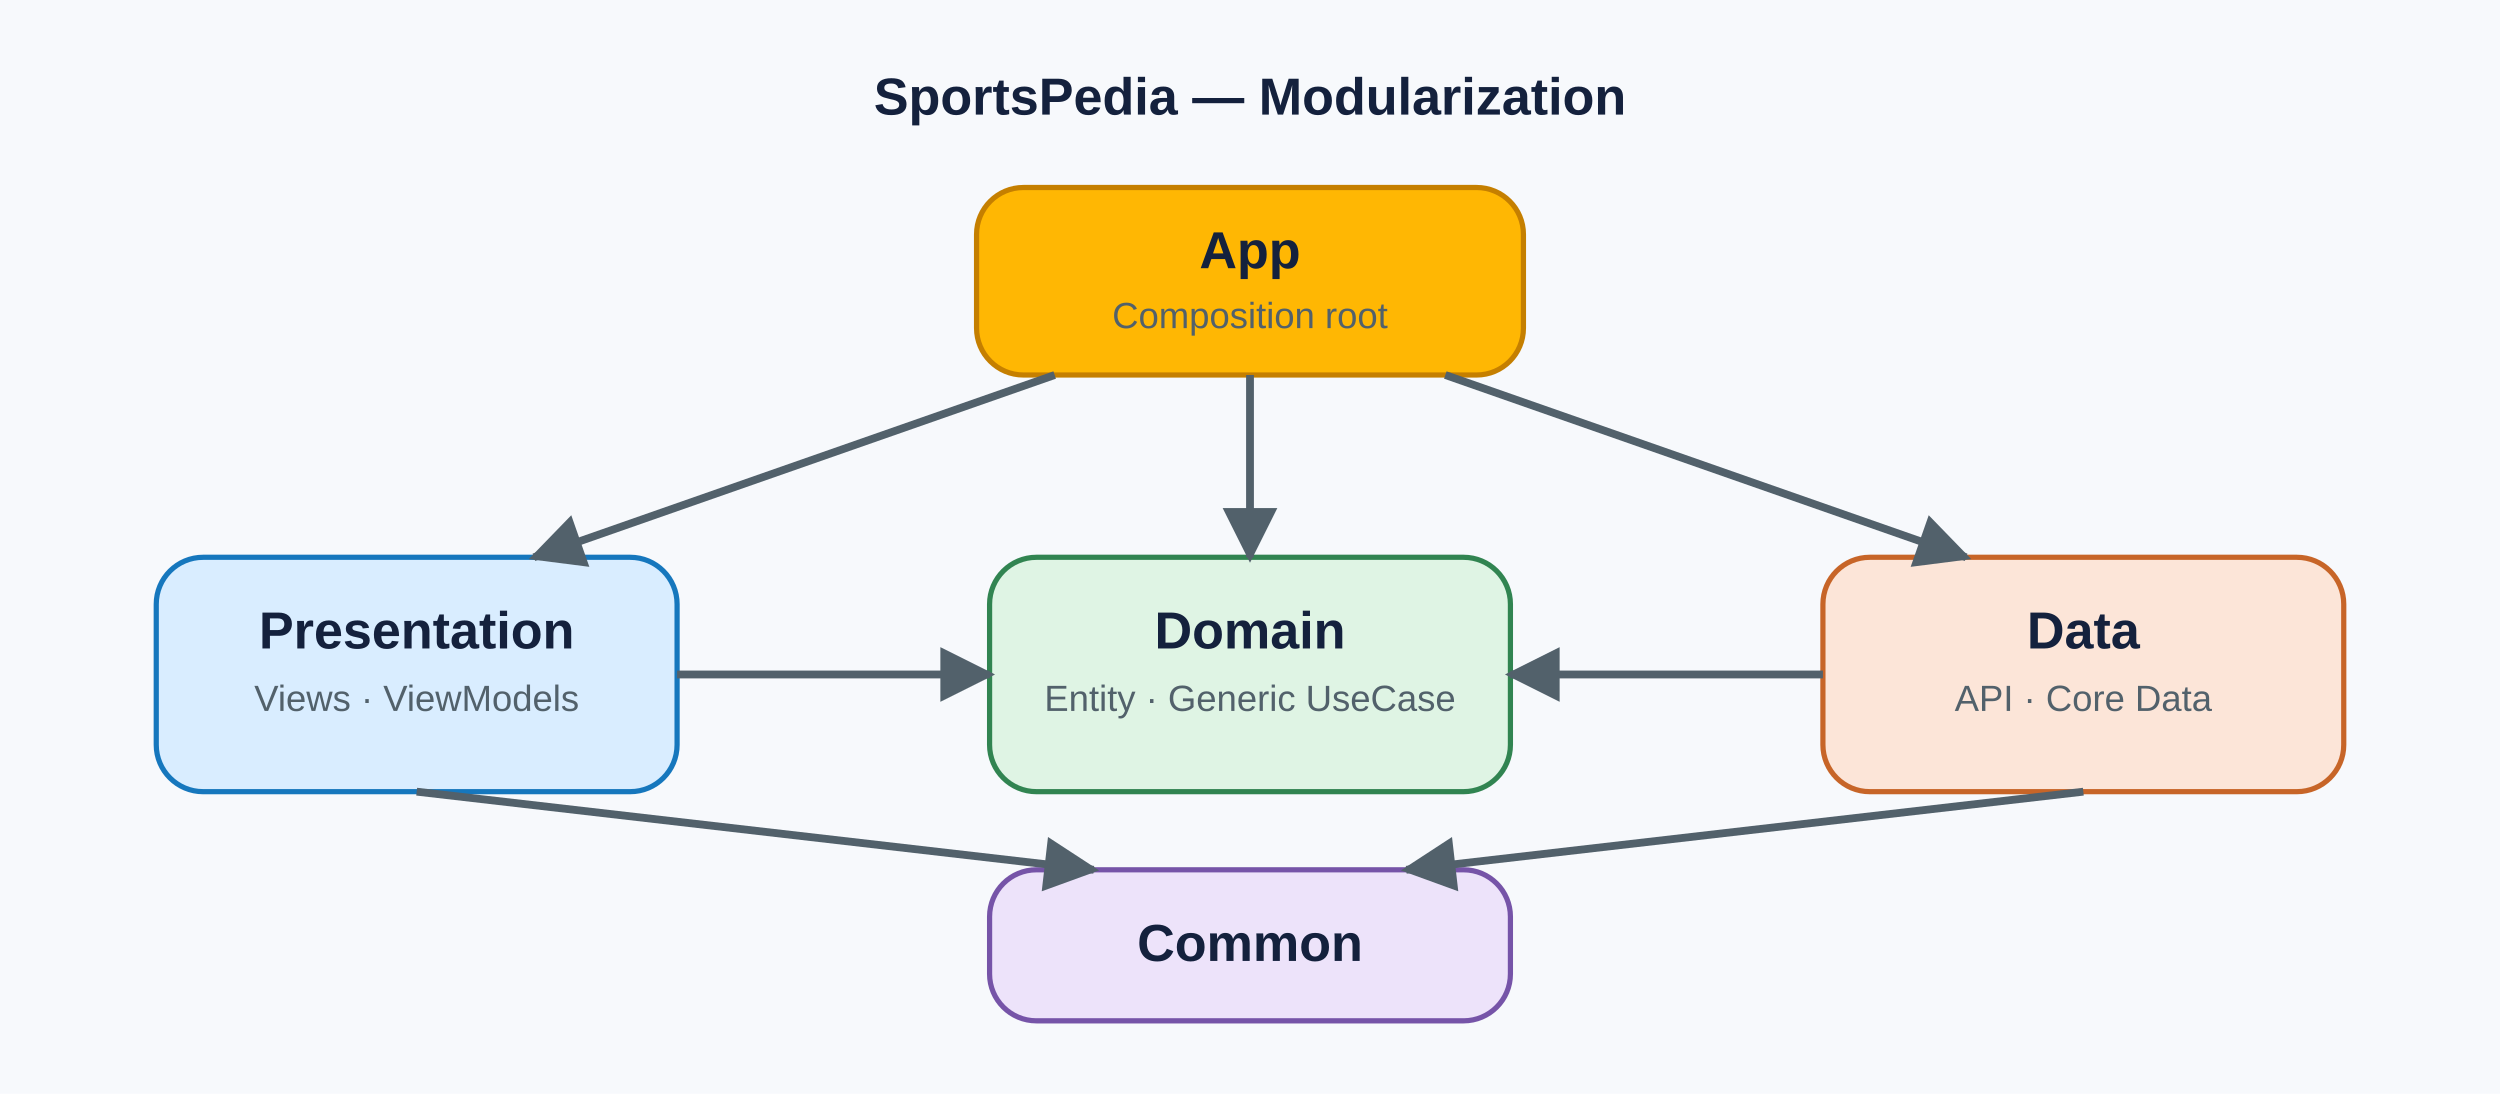
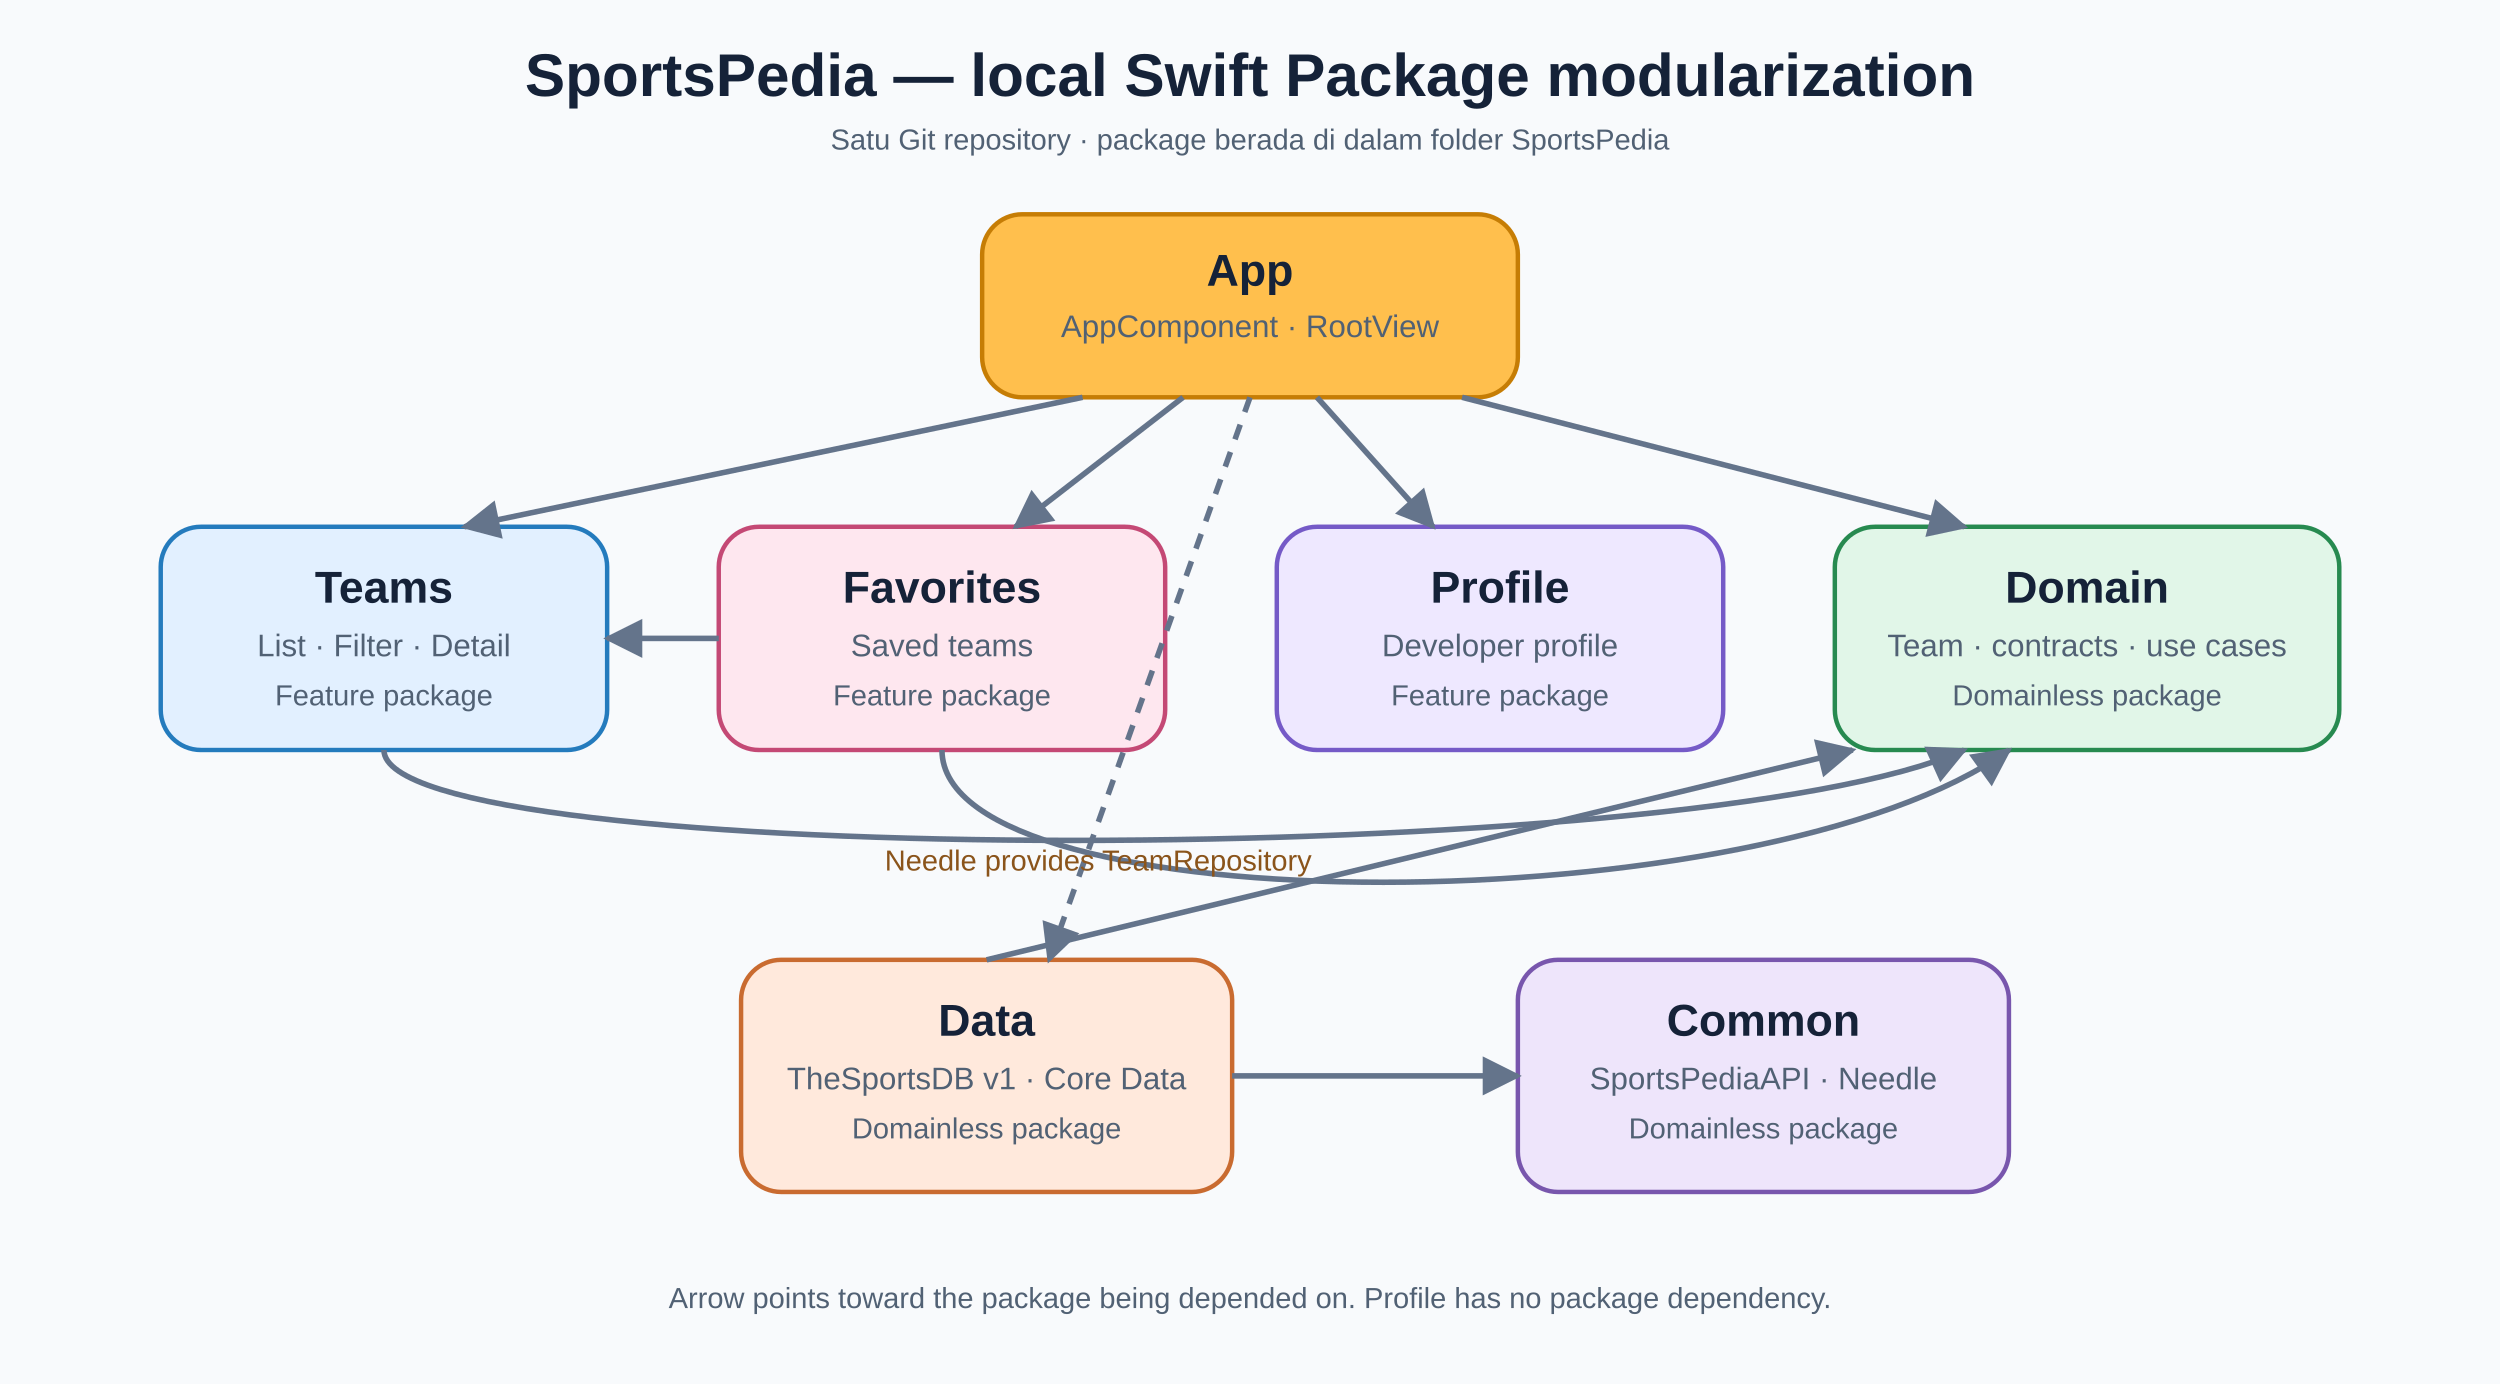
- <svg xmlns="http://www.w3.org/2000/svg" width="960" height="420" viewBox="0 0 960 420" role="img" aria-labelledby="title desc">
-   <style>text{font-family:-apple-system,BlinkMacSystemFont,Arial,sans-serif;fill:#14213d}.box{stroke-width:2;rx:18}.label{font-size:20px;font-weight:700}.sub{font-size:14px;fill:#52616b}.arrow{stroke:#52616b;stroke-width:3;fill:none;marker-end:url(#arrow)}</style>
+ <svg xmlns="http://www.w3.org/2000/svg" width="1120" height="620" viewBox="0 0 1120 620" role="img" aria-labelledby="title desc">
+   <style>
+     text{font-family:-apple-system,BlinkMacSystemFont,Arial,sans-serif;fill:#152238}.title{font-size:27px;font-weight:700}.label{font-size:20px;font-weight:700}.sub{font-size:14px;fill:#516174}.small{font-size:13px;fill:#516174}.box{stroke-width:2;rx:18}.arrow{stroke:#64748b;stroke-width:2.5;fill:none;marker-end:url(#arrow)}.dashed{stroke-dasharray:7 6}.note{font-size:13px;fill:#8a541b}
+   </style>
  <defs>
-     <marker id="arrow" viewBox="0 0 10 10" refX="9" refY="5" markerWidth="7" markerHeight="7" orient="auto-start-reverse">
-       <path d="M 0 0 L 10 5 L 0 10 z" fill="#52616b" />
+     <marker id="arrow" viewBox="0 0 10 10" refX="9" refY="5" markerWidth="7" markerHeight="7" orient="auto">
+       <path d="M 0 0 L 10 5 L 0 10 z" fill="#64748b" />
    </marker>
  </defs>
-   <rect width="960" height="420" fill="#f7f9fc" />
-   <text x="480" y="44" text-anchor="middle" class="label" font-size="26">SportsPedia — Modularization</text>
-   <rect class="box" x="375" y="72" width="210" height="72" fill="#ffb703" stroke="#c57f00" />
-   <text x="480" y="103" text-anchor="middle" class="label">App</text>
-   <text x="480" y="126" text-anchor="middle" class="sub">Composition root</text>
-   <rect class="box" x="60" y="214" width="200" height="90" fill="#d9edff" stroke="#1677bd" />
-   <text x="160" y="249" text-anchor="middle" class="label">Presentation</text>
-   <text x="160" y="273" text-anchor="middle" class="sub">Views · ViewModels</text>
-   <rect class="box" x="380" y="214" width="200" height="90" fill="#dff4e4" stroke="#318451" />
-   <text x="480" y="249" text-anchor="middle" class="label">Domain</text>
-   <text x="480" y="273" text-anchor="middle" class="sub">Entity · Generic UseCase</text>
-   <rect class="box" x="700" y="214" width="200" height="90" fill="#fce5d8" stroke="#c76528" />
-   <text x="800" y="249" text-anchor="middle" class="label">Data</text>
-   <text x="800" y="273" text-anchor="middle" class="sub">API · Core Data</text>
-   <rect class="box" x="380" y="334" width="200" height="58" fill="#ede3fa" stroke="#7654a8" />
-   <text x="480" y="369" text-anchor="middle" class="label">Common</text>
-   <path class="arrow" d="M405 144 L205 214" />
-   <path class="arrow" d="M480 144 L480 214" />
-   <path class="arrow" d="M555 144 L755 214" />
-   <path class="arrow" d="M260 259 L380 259" />
-   <path class="arrow" d="M700 259 L580 259" />
-   <path class="arrow" d="M160 304 L420 334" />
-   <path class="arrow" d="M800 304 L540 334" />
+   <rect width="1120" height="620" fill="#f8fafc" />
+   <text x="560" y="43" text-anchor="middle" class="title">SportsPedia — local Swift Package modularization</text>
+   <text x="560" y="67" text-anchor="middle" class="small">Satu Git repository · package berada di dalam folder SportsPedia</text>
+   <rect class="box" x="440" y="96" width="240" height="82" fill="#ffbf4d" stroke="#c67d05" />
+   <text x="560" y="128" text-anchor="middle" class="label">App</text>
+   <text x="560" y="151" text-anchor="middle" class="sub">AppComponent · RootView</text>
+   <rect class="box" x="72" y="236" width="200" height="100" fill="#e2f0ff" stroke="#247bbd" />
+   <text x="172" y="270" text-anchor="middle" class="label">Teams</text>
+   <text x="172" y="294" text-anchor="middle" class="sub">List · Filter · Detail</text>
+   <text x="172" y="316" text-anchor="middle" class="small">Feature package</text>
+   <rect class="box" x="322" y="236" width="200" height="100" fill="#fee7ef" stroke="#c44975" />
+   <text x="422" y="270" text-anchor="middle" class="label">Favorites</text>
+   <text x="422" y="294" text-anchor="middle" class="sub">Saved teams</text>
+   <text x="422" y="316" text-anchor="middle" class="small">Feature package</text>
+   <rect class="box" x="572" y="236" width="200" height="100" fill="#eee8ff" stroke="#755ac7" />
+   <text x="672" y="270" text-anchor="middle" class="label">Profile</text>
+   <text x="672" y="294" text-anchor="middle" class="sub">Developer profile</text>
+   <text x="672" y="316" text-anchor="middle" class="small">Feature package</text>
+   <rect class="box" x="822" y="236" width="226" height="100" fill="#e1f6e8" stroke="#278a50" />
+   <text x="935" y="270" text-anchor="middle" class="label">Domain</text>
+   <text x="935" y="294" text-anchor="middle" class="sub">Team · contracts · use cases</text>
+   <text x="935" y="316" text-anchor="middle" class="small">Domainless package</text>
+   <rect class="box" x="332" y="430" width="220" height="104" fill="#ffe9dc" stroke="#c96b30" />
+   <text x="442" y="464" text-anchor="middle" class="label">Data</text>
+   <text x="442" y="488" text-anchor="middle" class="sub">TheSportsDB v1 · Core Data</text>
+   <text x="442" y="510" text-anchor="middle" class="small">Domainless package</text>
+   <rect class="box" x="680" y="430" width="220" height="104" fill="#eee5fb" stroke="#7856ad" />
+   <text x="790" y="464" text-anchor="middle" class="label">Common</text>
+   <text x="790" y="488" text-anchor="middle" class="sub">SportsPediaAPI · Needle</text>
+   <text x="790" y="510" text-anchor="middle" class="small">Domainless package</text>
+   <path class="arrow" d="M485 178 L208 236" />
+   <path class="arrow" d="M530 178 L455 236" />
+   <path class="arrow" d="M590 178 L642 236" />
+   <path class="arrow" d="M655 178 L880 236" />
+   <path class="arrow" d="M322 286 L272 286" />
+   <path class="arrow" d="M172 336 C172 390 760 390 880 336" />
+   <path class="arrow" d="M422 336 C422 415 790 415 900 336" />
+   <path class="arrow" d="M442 430 L830 336" />
+   <path class="arrow" d="M552 482 L680 482" />
+   <path class="arrow dashed" d="M560 178 L470 430" />
+   <text x="492" y="390" text-anchor="middle" class="note">Needle provides TeamRepository</text>
+   <text x="560" y="586" text-anchor="middle" class="small">Arrow points toward the package being depended on. Profile has no package dependency.</text>
</svg>
